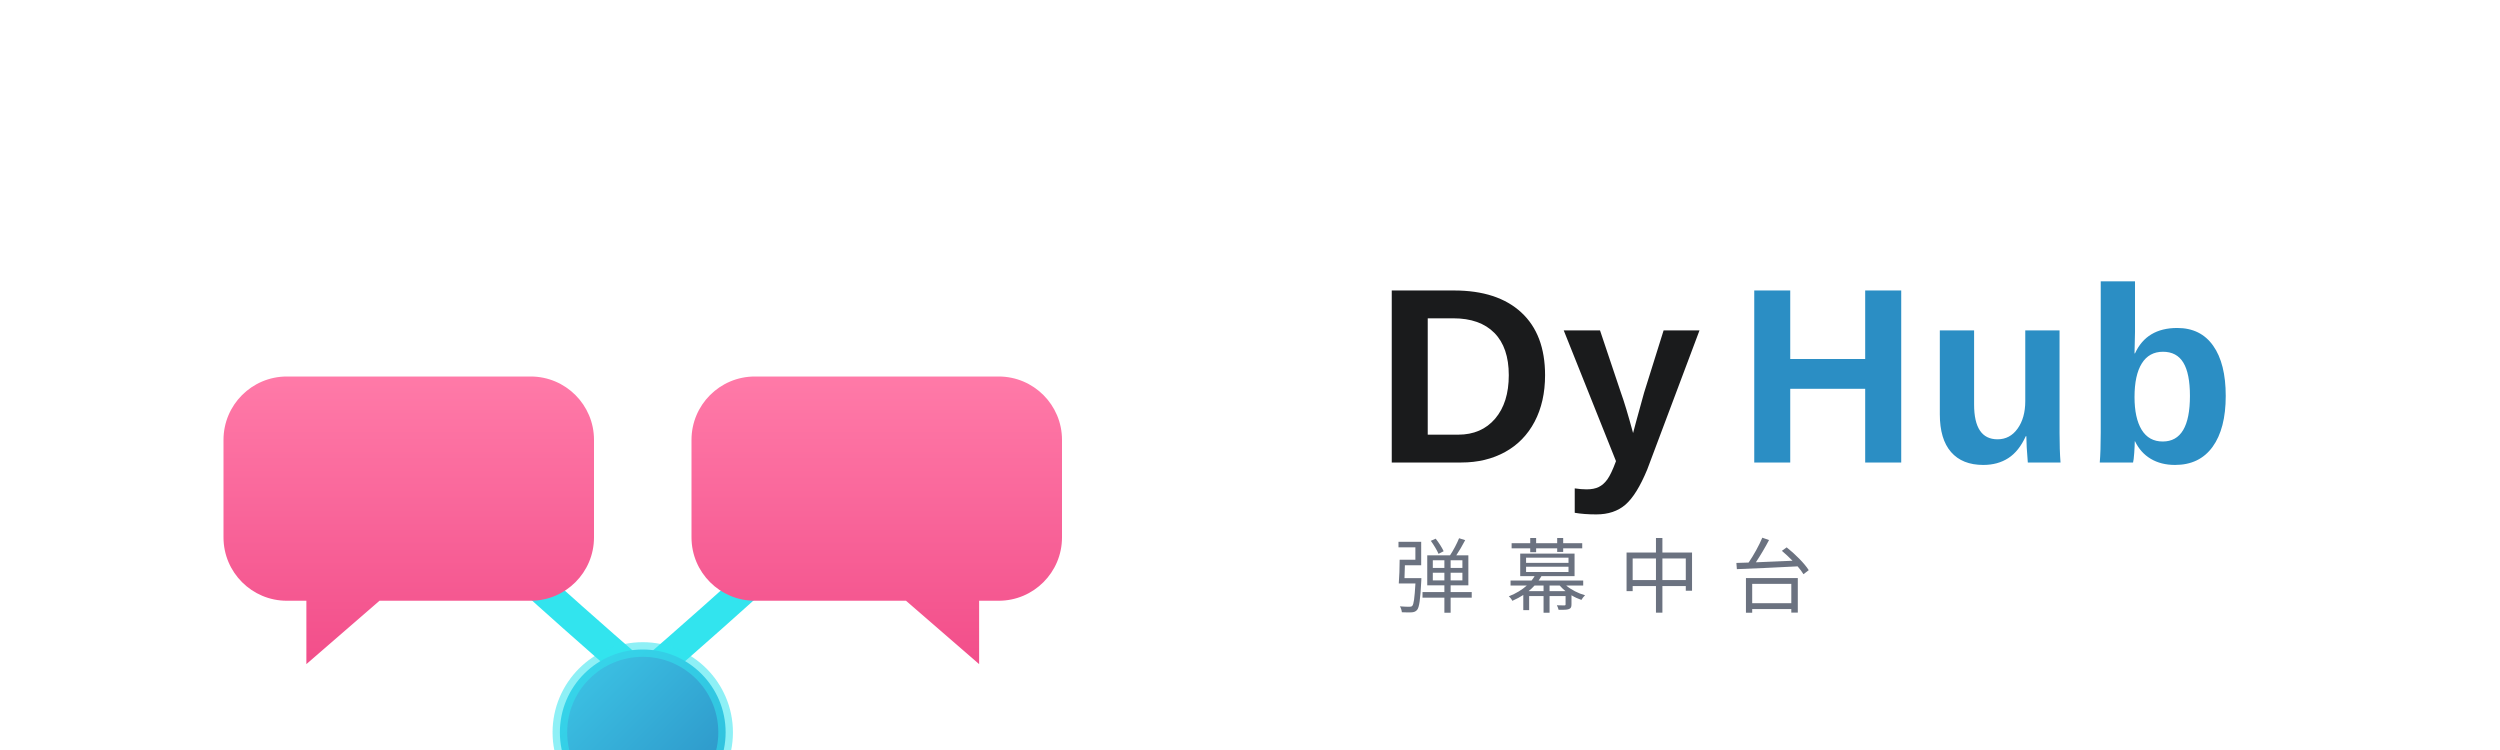
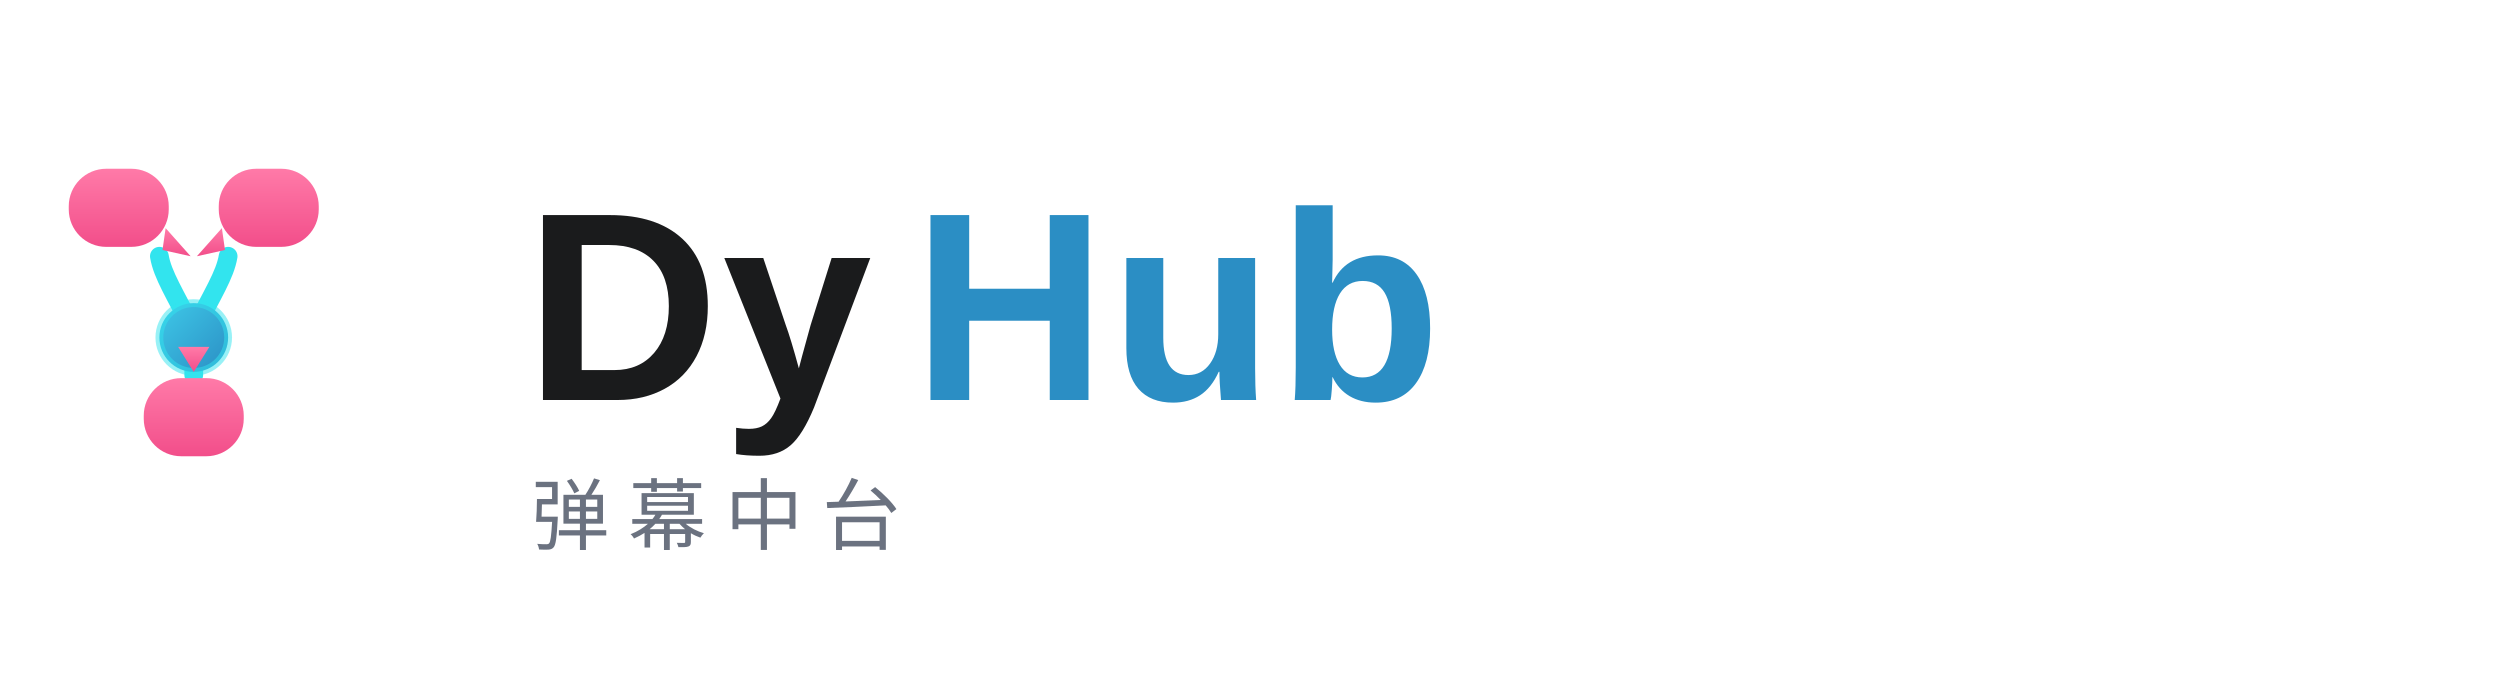
- <svg xmlns="http://www.w3.org/2000/svg" viewBox="0 0 800 240" width="800" height="240">
+ <svg xmlns="http://www.w3.org/2000/svg" viewBox="0 0 800 220" width="800" height="220">
  <defs>
    <linearGradient id="hGrad" x1="0" y1="0" x2="1" y2="1">
      <stop offset="0" stop-color="#3EC9E8" />
      <stop offset="1" stop-color="#2B8EC4" />
    </linearGradient>
    <linearGradient id="bGrad" x1="0" y1="0" x2="0" y2="1">
      <stop offset="0" stop-color="#FF7AA8" />
      <stop offset="1" stop-color="#F24E8A" />
    </linearGradient>
  </defs>
-   <g transform="translate(6 30) scale(0.78)">
-     <path d="M256 240 C 210 200, 200 190, 176 168" stroke="#32E4EE" stroke-width="12" fill="none" stroke-linecap="round" />
-     <path d="M256 240 C 302 200, 312 190, 336 168" stroke="#32E4EE" stroke-width="12" fill="none" stroke-linecap="round" />
-     <path d="M256 280 C 256 300, 256 310, 256 330" stroke="#32E4EE" stroke-width="12" fill="none" stroke-linecap="round" />
-     <circle cx="256" cy="262" r="34" fill="url(#hGrad)" />
-     <circle cx="256" cy="262" r="34" fill="none" stroke="rgba(50,228,238,0.55)" stroke-width="6" />
-     <path d="M120 116 h90 a26 26 0 0 1 26 26 v40 a26 26 0 0 1 -26 26 h-62 l-30 26 v-26 h-8 a26 26 0 0 1 -26 -26 v-40 a26 26 0 0 1 26 -26 z" fill="url(#bGrad)" />
-     <path d="M392 116 h-90 a26 26 0 0 0 -26 26 v40 a26 26 0 0 0 26 26 h62 l30 26 v-26 h8 a26 26 0 0 0 26 -26 v-40 a26 26 0 0 0 -26 -26 z" fill="url(#bGrad)" />
-     <path d="M216 392 h80 a26 26 0 0 0 26 -26 v-36 a26 26 0 0 0 -26 -26 h-80 a26 26 0 0 0 -26 26 v36 a26 26 0 0 0 26 26 z" fill="url(#bGrad)" />
+   <g transform="translate(12 48)">
+     <path d="M50 58 C 44 46, 40 40, 39 34" stroke="#32E4EE" stroke-width="6" fill="none" stroke-linecap="round" />
+     <path d="M50 58 C 56 46, 60 40, 61 34" stroke="#32E4EE" stroke-width="6" fill="none" stroke-linecap="round" />
+     <path d="M50 64 L50 72" stroke="#32E4EE" stroke-width="6" stroke-linecap="round" />
+     <circle cx="50" cy="60" r="11" fill="url(#hGrad)" />
+     <circle cx="50" cy="60" r="11" fill="none" stroke="rgba(50,228,238,0.5)" stroke-width="2.5" />
+     <rect x="10" y="6" width="32" height="25" rx="12" fill="url(#bGrad)" />
+     <path d="M41 25 L49 34 L40 32 Z" fill="url(#bGrad)" />
+     <rect x="58" y="6" width="32" height="25" rx="12" fill="url(#bGrad)" />
+     <path d="M59 25 L51 34 L60 32 Z" fill="url(#bGrad)" />
+     <rect x="34" y="73" width="32" height="25" rx="12" fill="url(#bGrad)" />
+     <path d="M50 71 L45 63 L55 63 Z" fill="url(#bGrad)" />
  </g>
-   <text x="440" y="148" font-family="'SF Pro Display','PingFang SC','Helvetica Neue',Arial,sans-serif" font-size="80" font-weight="700" fill="#1A1B1C" letter-spacing="2">Dy</text>
-   <text x="556" y="148" font-family="'SF Pro Display','PingFang SC','Helvetica Neue',Arial,sans-serif" font-size="80" font-weight="700" fill="#2B8EC4" letter-spacing="2">Hub</text>
-   <text x="446" y="194" font-family="'PingFang SC','Helvetica Neue',Arial,sans-serif" font-size="26" font-weight="400" fill="#6B7280" letter-spacing="10">弹幕中台</text>
+   <text x="168" y="128" font-family="'SF Pro Display','PingFang SC','Helvetica Neue',Arial,sans-serif" font-size="86" font-weight="700" fill="#1A1B1C" letter-spacing="1">Dy</text>
+   <text x="292" y="128" font-family="'SF Pro Display','PingFang SC','Helvetica Neue',Arial,sans-serif" font-size="86" font-weight="700" fill="#2B8EC4" letter-spacing="1">Hub</text>
+   <text x="170" y="174" font-family="'PingFang SC','Helvetica Neue',Arial,sans-serif" font-size="25" font-weight="400" fill="#6B7280" letter-spacing="6">弹幕中台</text>
</svg>
